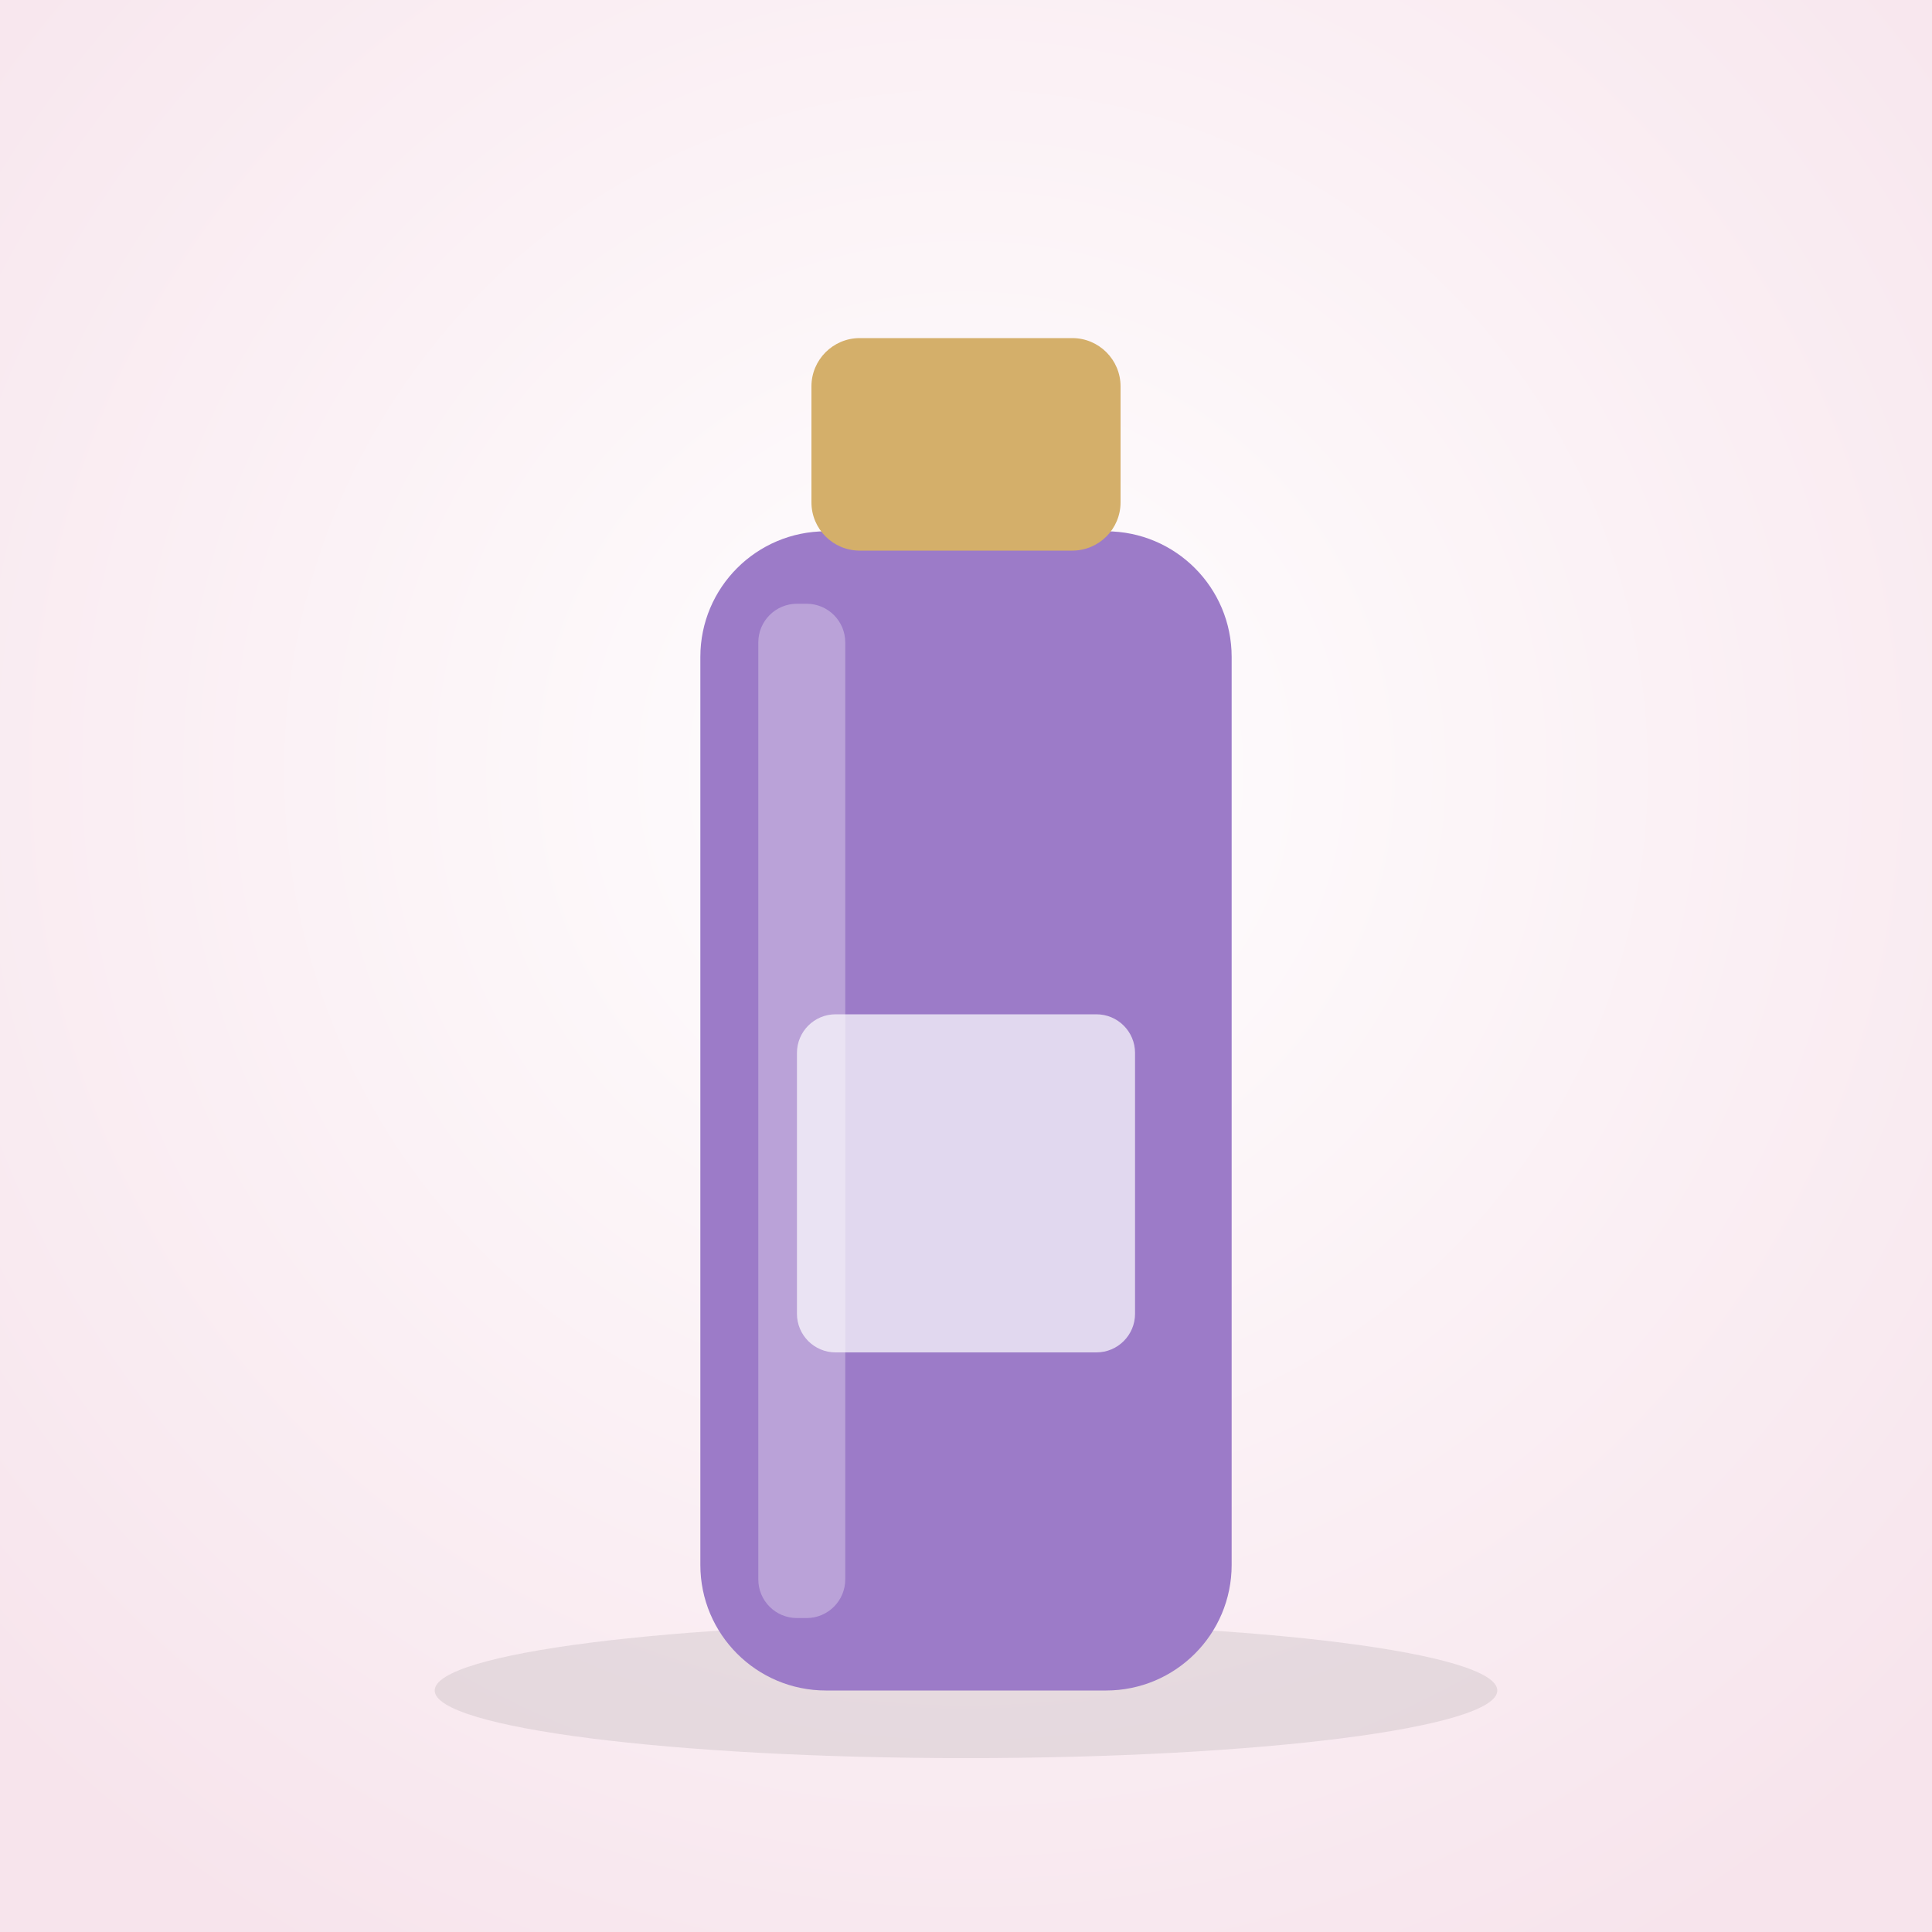
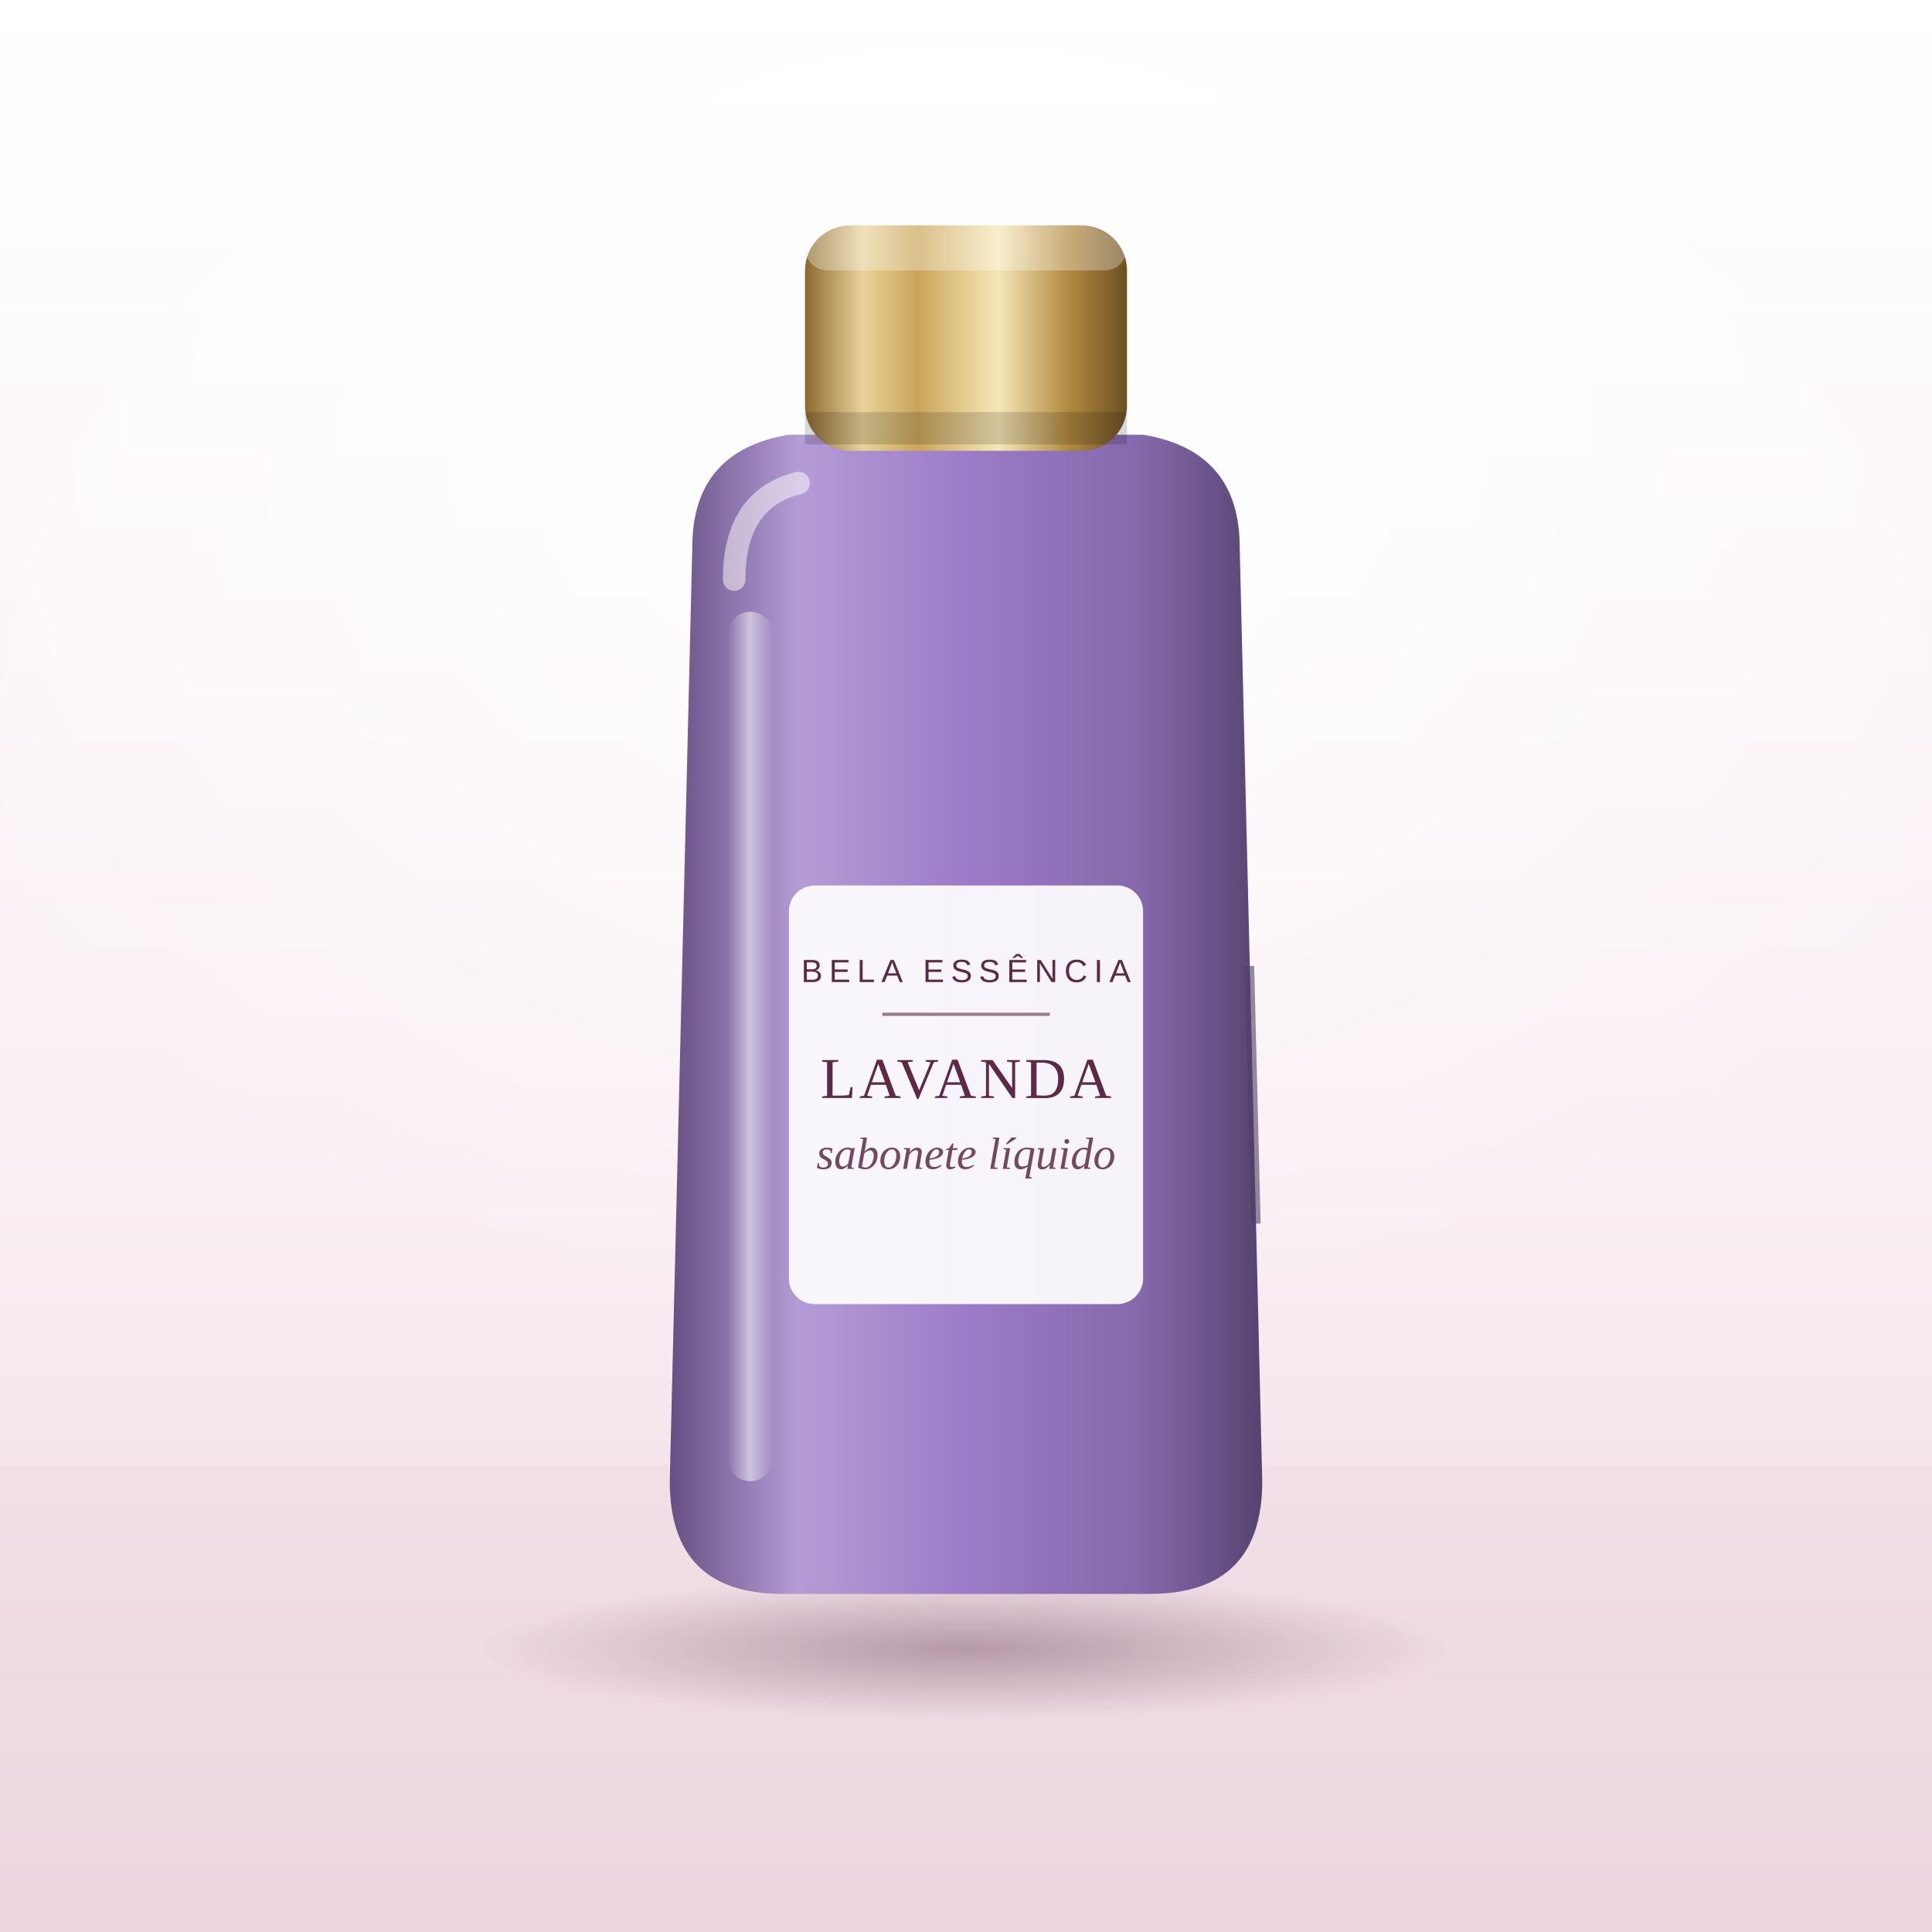
- <svg xmlns="http://www.w3.org/2000/svg" viewBox="0 0 400 400" aria-hidden="true">
+ <svg xmlns="http://www.w3.org/2000/svg" viewBox="0 0 600 600" aria-hidden="true">
  <defs>
-     <radialGradient id="f" cx="50%" cy="40%" r="70%">
+     <linearGradient id="fundo" x1="0" y1="0" x2="0" y2="1">
      <stop offset="0" stop-color="#FFFFFF" />
-       <stop offset="1" stop-color="#F7E4EC" />
+       <stop offset=".62" stop-color="#F9EEF3" />
+       <stop offset="1" stop-color="#EED7E1" />
+     </linearGradient>
+     <radialGradient id="luz" cx="50%" cy="30%" r="60%">
+       <stop offset="0" stop-color="#FFFFFF" stop-opacity=".9" />
+       <stop offset="1" stop-color="#FFFFFF" stop-opacity="0" />
    </radialGradient>
+     <radialGradient id="sombra" cx="50%" cy="50%" r="50%">
+       <stop offset="0" stop-color="#4A2238" stop-opacity=".35" />
+       <stop offset="1" stop-color="#4A2238" stop-opacity="0" />
+     </radialGradient>
+     <linearGradient id="ouro" x1="0" y1="0" x2="1" y2="0">
+       <stop offset="0" stop-color="#8C6A2F" />
+       <stop offset=".18" stop-color="#E9D29A" />
+       <stop offset=".35" stop-color="#C9A55A" />
+       <stop offset=".6" stop-color="#F6E7B8" />
+       <stop offset=".82" stop-color="#B08840" />
+       <stop offset="1" stop-color="#6E5122" />
+     </linearGradient>
+     <linearGradient id="prata" x1="0" y1="0" x2="1" y2="0">
+       <stop offset="0" stop-color="#7D838C" />
+       <stop offset=".2" stop-color="#E9EDF2" />
+       <stop offset=".45" stop-color="#AEB5BF" />
+       <stop offset=".65" stop-color="#F7F9FB" />
+       <stop offset="1" stop-color="#6B717A" />
+     </linearGradient>
+     <linearGradient id="preto" x1="0" y1="0" x2="1" y2="0">
+       <stop offset="0" stop-color="#0E0E10" />
+       <stop offset=".25" stop-color="#4A4A52" />
+       <stop offset=".45" stop-color="#1C1C20" />
+       <stop offset=".7" stop-color="#3A3A40" />
+       <stop offset="1" stop-color="#08080A" />
+     </linearGradient>
+     <linearGradient id="corpo" x1="0" y1="0" x2="1" y2="0">
+       <stop offset="0" stop-color="#654F82" />
+       <stop offset=".22" stop-color="#B49CD5" />
+       <stop offset=".5" stop-color="#9C7BC8" />
+       <stop offset=".8" stop-color="#8468AA" />
+       <stop offset="1" stop-color="#55436E" />
+     </linearGradient>
+     <linearGradient id="liquido" x1="0" y1="0" x2="0" y2="1">
+       <stop offset="0" stop-color="#AA8ED0" stop-opacity=".85" />
+       <stop offset="1" stop-color="#755C96" stop-opacity=".95" />
+     </linearGradient>
+     <linearGradient id="vidro" x1="0" y1="0" x2="1" y2="0">
+       <stop offset="0" stop-color="#FFFFFF" stop-opacity=".55" />
+       <stop offset=".12" stop-color="#FFFFFF" stop-opacity=".08" />
+       <stop offset=".85" stop-color="#FFFFFF" stop-opacity=".05" />
+       <stop offset="1" stop-color="#FFFFFF" stop-opacity=".45" />
+     </linearGradient>
+     <linearGradient id="brilho" x1="0" y1="0" x2="1" y2="0">
+       <stop offset="0" stop-color="#FFFFFF" stop-opacity="0" />
+       <stop offset=".5" stop-color="#FFFFFF" stop-opacity=".75" />
+       <stop offset="1" stop-color="#FFFFFF" stop-opacity="0" />
+     </linearGradient>
  </defs>
-   <rect width="400" height="400" fill="url(#f)" />
-   <ellipse cx="200" cy="350" rx="110" ry="14" fill="#000" opacity=".08" />
-   <rect x="145" y="110" width="110" height="240" rx="26" fill="#9C7BC8" />
-   <rect x="157" y="125" width="18" height="210" rx="8" fill="#fff" opacity=".3" />
-   <rect x="168" y="70" width="64" height="44" rx="10" fill="#D4AF6A" />
-   <rect x="165" y="210" width="70" height="70" rx="8" fill="#fff" opacity=".7" />
+   <rect width="600" height="600" fill="url(#fundo)" />
+   <ellipse cx="300" cy="230" rx="300" ry="230" fill="url(#luz)" />
+   <rect y="455" width="600" height="145" fill="#EAD0DB" opacity=".35" />
+   <ellipse cx="300" cy="512" rx="150" ry="22" fill="url(#sombra)" />
+   <path d="M215 170 Q215 140 245 135 L355 135 Q385 140 385 170 L392 460 Q392 495 357 495 L243 495 Q208 495 208 460 Z" fill="url(#corpo)" />
+   <path d="M228 180 Q228 155 248 150" stroke="#FFF" stroke-width="7" fill="none" opacity=".5" stroke-linecap="round" />
+   <rect x="226" y="190" width="14" height="270" rx="7" fill="url(#brilho)" opacity=".7" />
+   <rect x="245" y="275" width="110" height="130" rx="8" fill="#FFFFFF" opacity=".92" />
+   <g text-anchor="middle" fill="#5C2A47">
+     <text x="300" y="305" font-family="'Segoe UI', Arial, Helvetica, sans-serif" font-size="10" letter-spacing="2">BELA ESSÊNCIA</text>
+     <line x1="274" y1="315" x2="326" y2="315" stroke="#5C2A47" stroke-width="1" opacity=".6" />
+     <text x="300" y="341" font-family="Georgia, 'Times New Roman', serif" font-size="18" letter-spacing="1">LAVANDA</text>
+     <text x="300" y="363" font-family="Georgia, 'Times New Roman', serif" font-style="italic" font-size="14" opacity=".85">sabonete líquido</text>
+   </g>
+   <rect x="250" y="70" width="100" height="70" rx="14" fill="url(#ouro)" />
+   <rect x="250" y="70" width="100" height="14" rx="7" fill="#FFF" opacity=".3" />
+   <rect x="250" y="128" width="100" height="10" fill="#000" opacity=".15" />
+   <line x1="388" y1="300" x2="390" y2="380" stroke="#4E3D64" stroke-width="3" opacity=".6" />
</svg>
